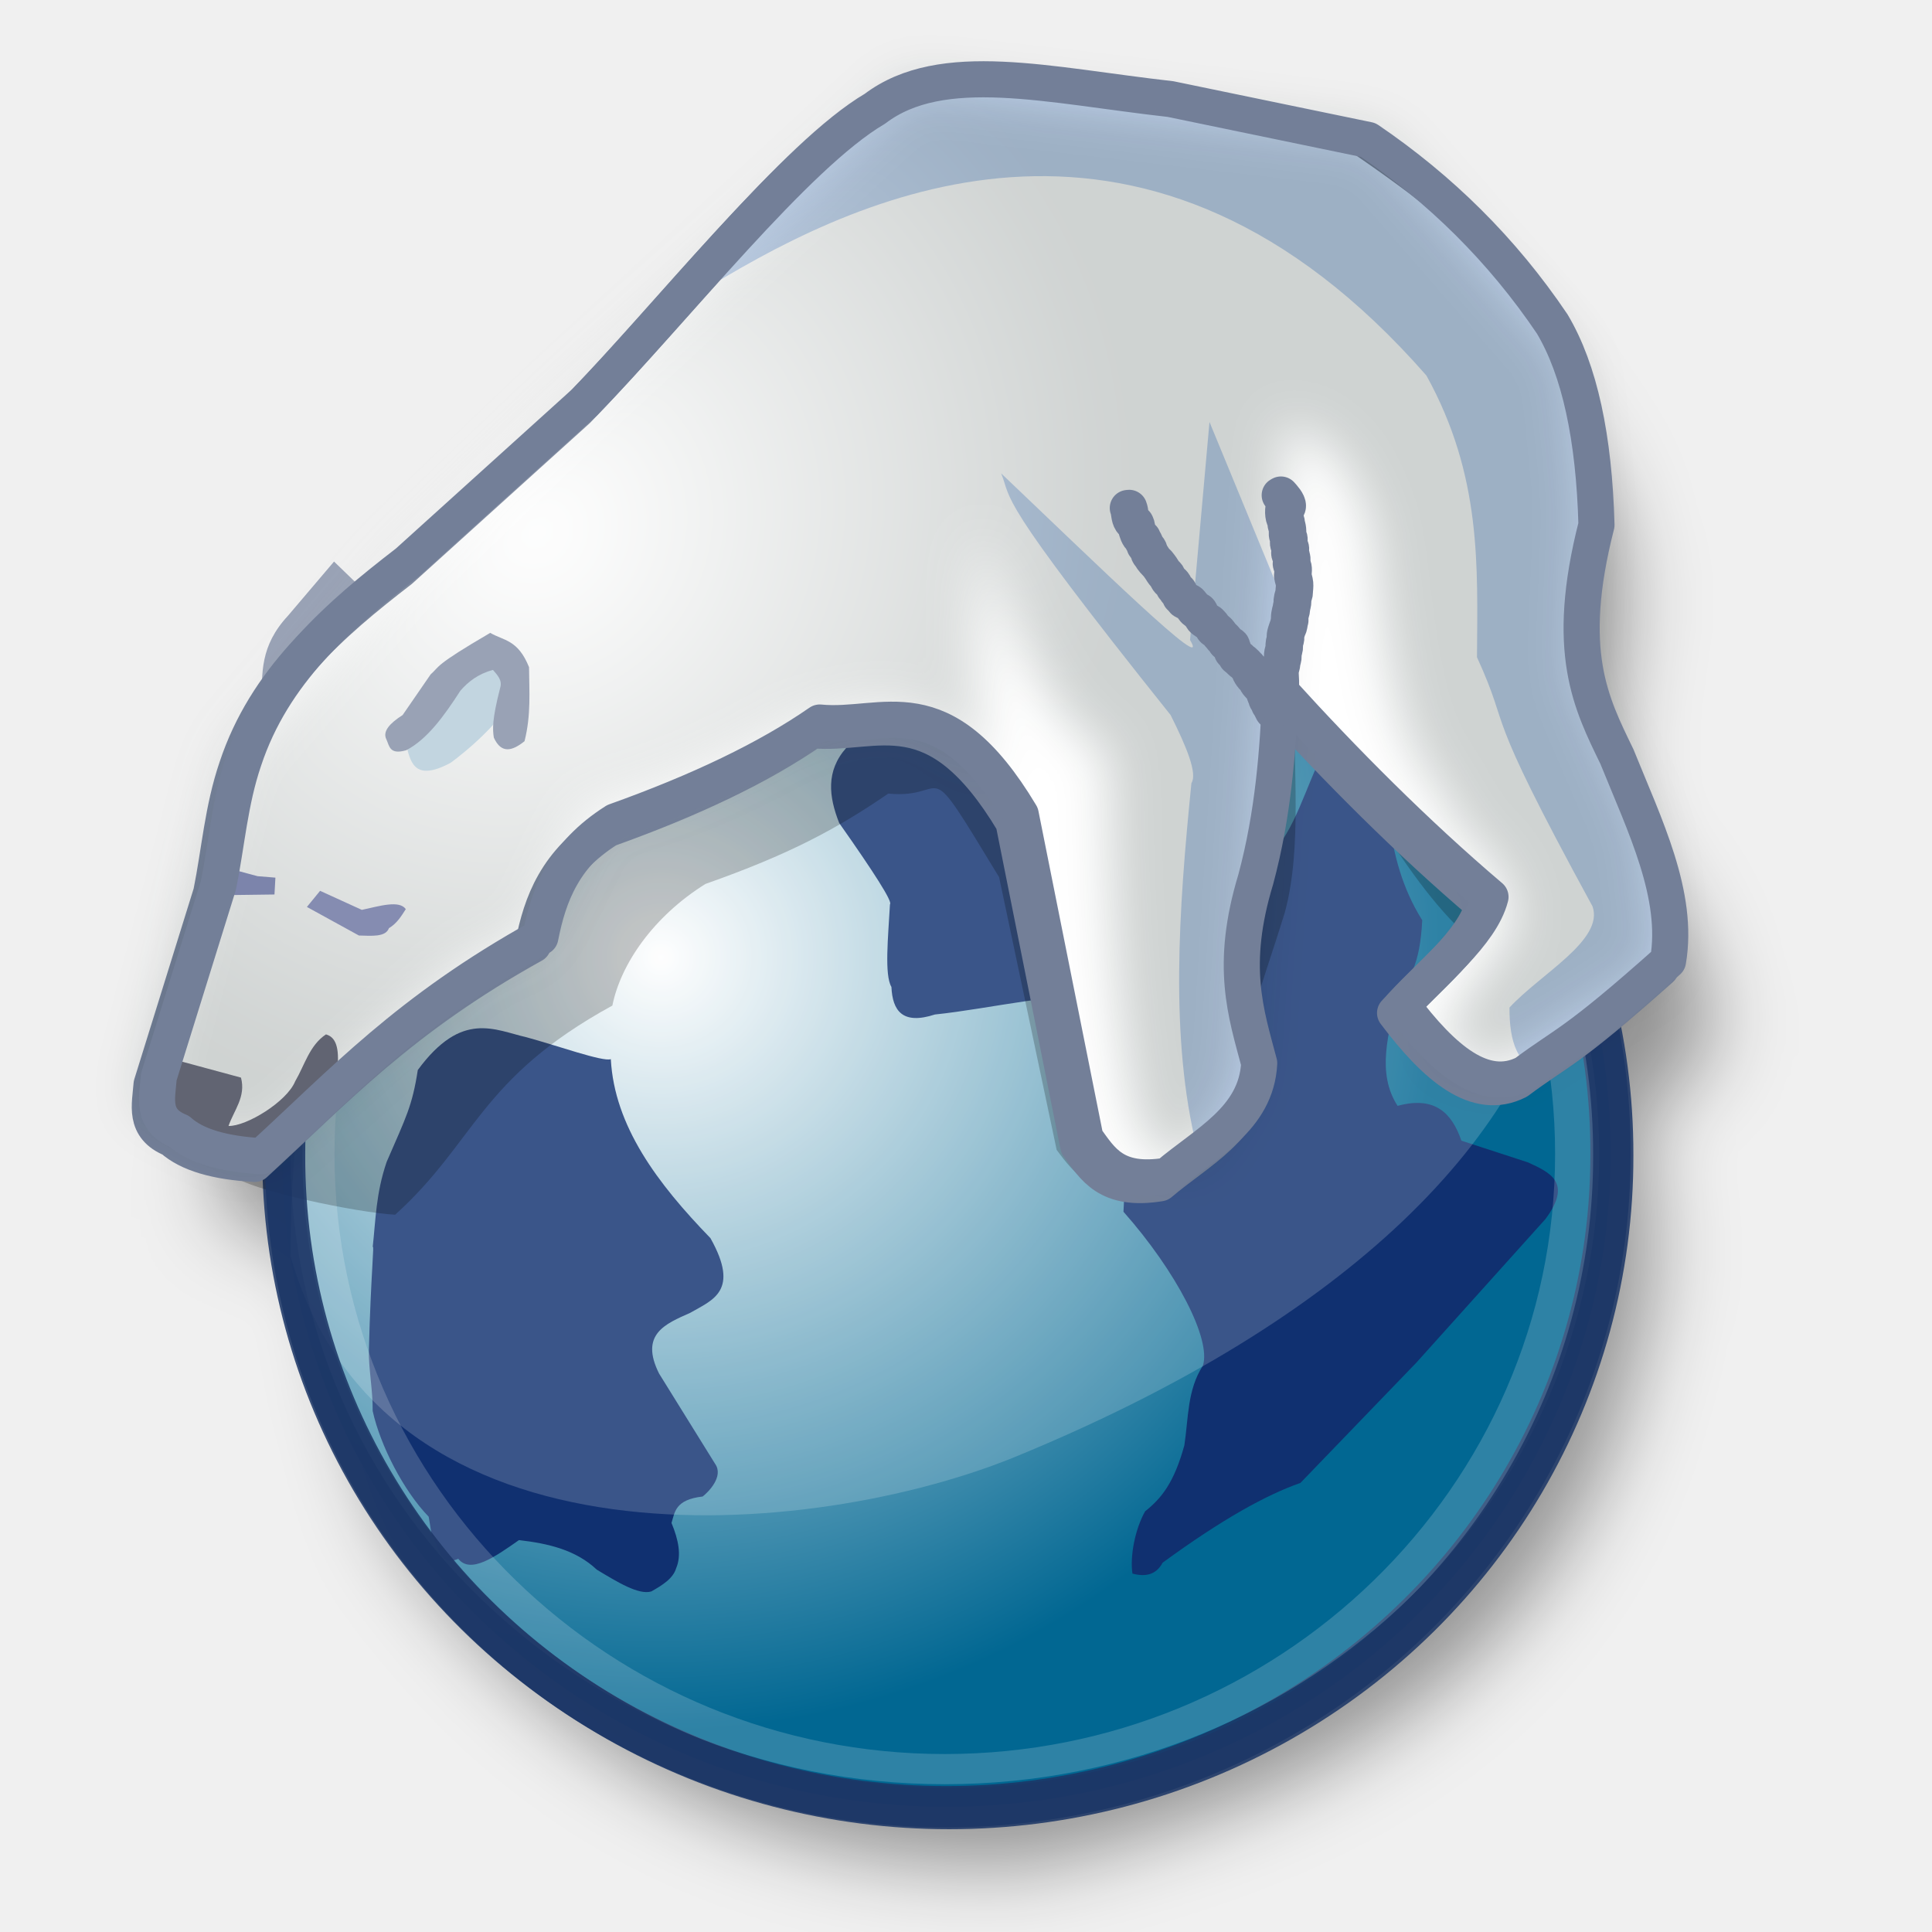
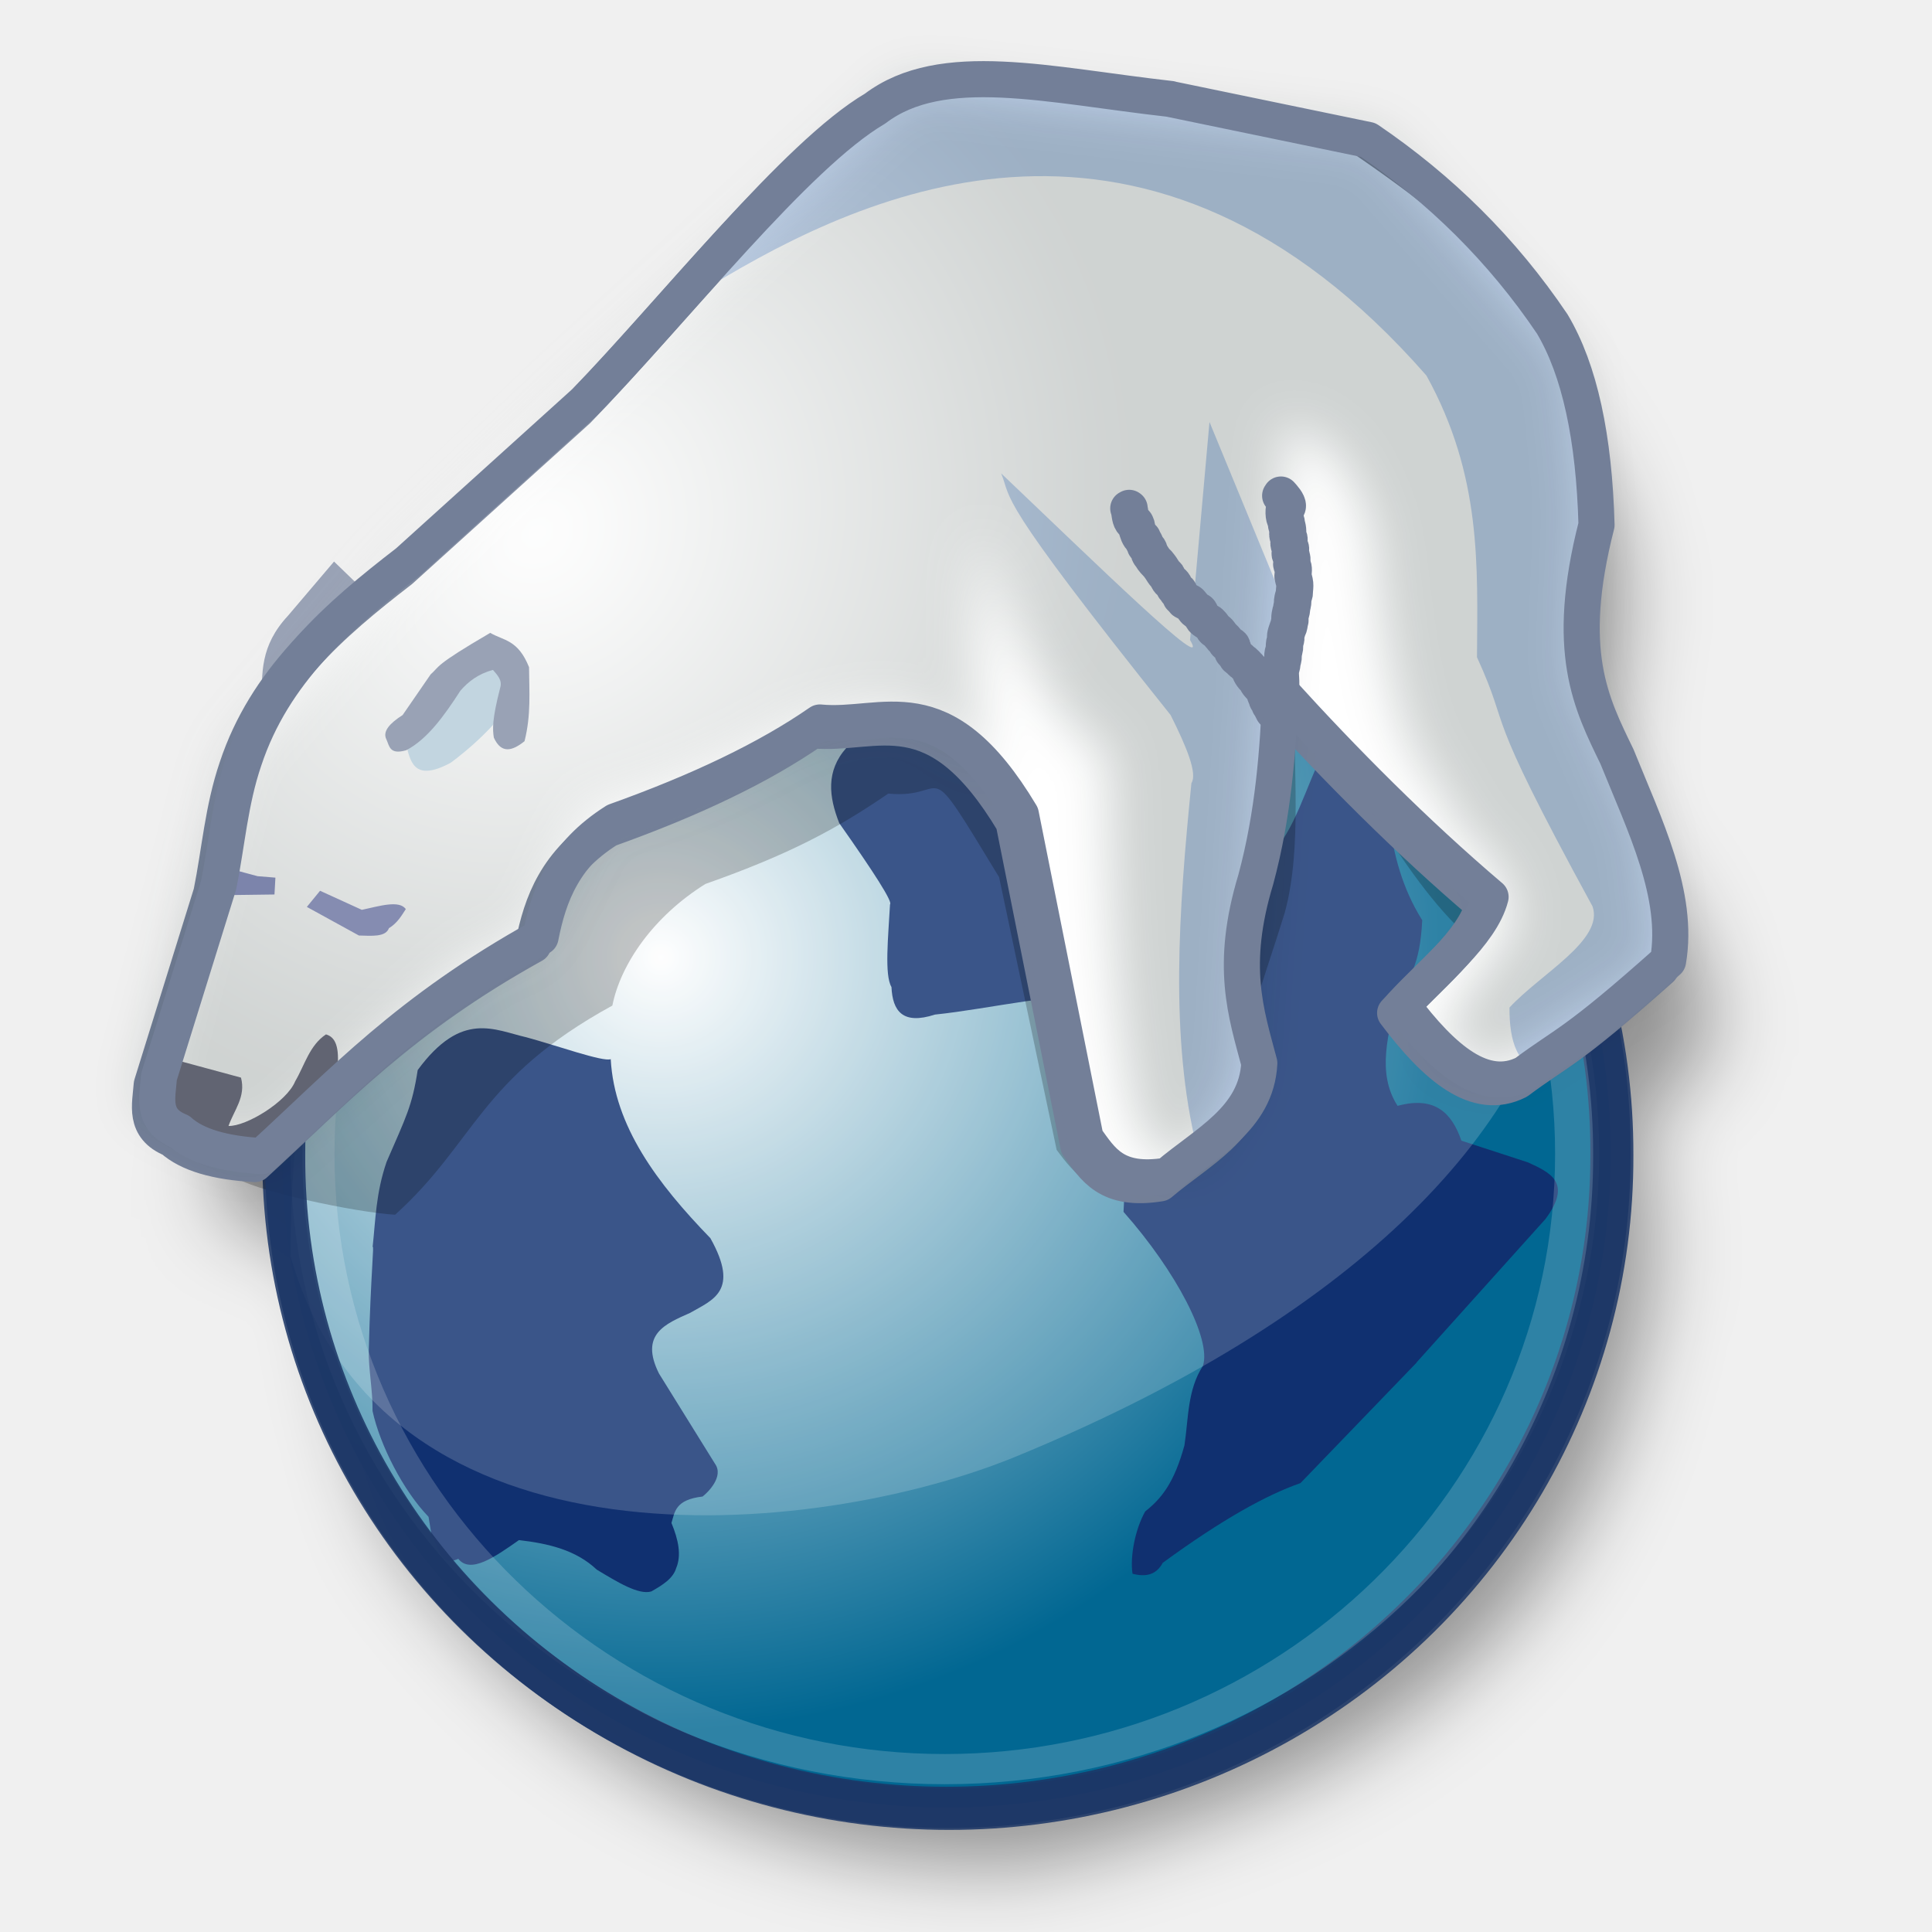
<svg xmlns="http://www.w3.org/2000/svg" xmlns:xlink="http://www.w3.org/1999/xlink" viewBox="0 -15 535 535">
  <defs>
    <linearGradient id="b">
      <stop offset="0" stop-color="#fff" />
      <stop offset="1" stop-color="#00140f" />
    </linearGradient>
    <linearGradient id="a">
      <stop offset="0" stop-color="#fefefe" />
      <stop offset="1" stop-color="#016792" />
    </linearGradient>
    <radialGradient cx="347.918" cy="287.936" r="160.156" fx="347.918" fy="287.936" id="g" xlink:href="#a" gradientUnits="userSpaceOnUse" gradientTransform="matrix(.345 1.048 -1.085 .339 540.447 -172.144)" />
    <radialGradient cx="-304.585" cy="117.192" r="210.5" fx="-304.585" fy="117.192" id="h" xlink:href="#b" gradientUnits="userSpaceOnUse" gradientTransform="matrix(.48 .545 -.6 .528 364.948 236.353)" />
    <filter color-interpolation-filters="sRGB" id="i">
      <feGaussianBlur stdDeviation="6.837" />
    </filter>
    <radialGradient cx="347.918" cy="287.936" r="160.156" fx="347.918" fy="287.936" xlink:href="#c" gradientUnits="userSpaceOnUse" gradientTransform="matrix(.345 1.048 -1.085 .339 540.447 -172.144)" />
    <linearGradient id="c">
      <stop offset="0" stop-color="#fefefe" />
      <stop offset="1" stop-color="#016792" />
    </linearGradient>
    <radialGradient cx="-304.585" cy="117.192" r="210.5" fx="-304.585" fy="117.192" xlink:href="#d" gradientUnits="userSpaceOnUse" gradientTransform="matrix(.48 .545 -.6 .528 896.448 599.991)" />
    <linearGradient id="d">
      <stop offset="0" stop-color="#fff" />
      <stop offset="1" />
    </linearGradient>
    <radialGradient cx="347.918" cy="287.936" r="160.156" fx="347.918" fy="287.936" xlink:href="#e" gradientUnits="userSpaceOnUse" gradientTransform="matrix(.345 1.048 -1.085 .339 540.447 -172.144)" />
    <linearGradient id="e">
      <stop offset="0" stop-color="#fefefe" />
      <stop offset="1" stop-color="#016792" />
    </linearGradient>
    <radialGradient cx="347.918" cy="287.936" r="160.156" fx="347.918" fy="287.936" xlink:href="#e" gradientUnits="userSpaceOnUse" gradientTransform="matrix(.345 1.048 -1.085 .339 540.447 -172.144)" />
    <filter color-interpolation-filters="sRGB" id="f">
      <feGaussianBlur stdDeviation="11.164" />
    </filter>
  </defs>
-   <path d="M60.756 321.481c1.625-18.534 1.183-34.064 12.891-67.252 5.684-24.118 9.02-48.489 37.68-70.134 43.054-33.699 83.468-75.068 123.947-116.25 12.894-15.636 25.567-31.45 69.41-22.097 20.946.659 45.166 6.076 71.394 14.411 28.116.667 43.287 23.912 58.503 47.076 12.677 16.333 15.331 32.665 14.874 48.998-2.021 21.058-8.351 40.445 1.983 66.291 17.419 17.614 21.03 35.227 22.806 52.841l-20.823 19.215c3.99 23.715 6.46 46.327 0 62.448-16.206 82.913-79.445 125.137-169.56 144.111-74.383 1.657-131.862-30.806-174.518-93.192-13.538-37.785-11.725-49.978-16.857-73.016-25.874-15.07-22.263-9.735-31.73-13.45z" fill-opacity=".392" filter="url(#f)" />
-   <path d="M570.297 334.772a155.446 148.515 0 1 1-310.891 0 155.446 148.515 0 1 1 310.891 0z" transform="matrix(1.183 0 0 1.215 -228.691 -102.34)" fill="url(#g)" stroke="#1c3666" stroke-width="9.421" stroke-linecap="round" stroke-linejoin="round" stroke-opacity=".871" />
-   <path d="M126.901 416.649c3.362 4.252 10.081-.447 16.81-5.172 8.081.936 15.748 2.7 21.552 8.19 5.75 3.454 11.573 7.053 15.086 6.034 3.098-1.755 6.055-3.582 6.897-6.466 1.499-3.523.645-7.831-1.293-12.5.937-3.088 1.043-6.453 8.621-7.328 1.546-1.196 5.925-5.558 3.448-9.052l-15.517-25c-5.438-10.893 1.75-13.751 8.621-16.81 6.186-3.575 13.844-6.017 5.603-20.69-14.687-15.15-26.578-30.999-27.586-49.569-2.019.858-15.144-3.836-23.276-6.034-8.906-2.023-17.982-7.539-30.172 9.052-1.55 9.984-3.205 12.944-8.621 25.431-2.993 8.752-3.022 16.023-3.879 23.707.547-1.671-.503 7.439-1.047 28.433-.125 4.842 1.14 11.366 1.047 16.825 2.088 9.525 8.532 22.099 15.517 29.31l.862 5.172c2.023 2.855 2.194 8.796 7.328 6.466zM392.232 362.314l35.743-39.759c7.491-10.119 1.265-12.853-4.819-15.663l-18.474-6.024c-2.617-7.577-7.253-12.462-17.671-9.639-5.906-9.127-2.504-20.115 0-30.924 3.155-3.898 6.232-8.054 6.827-20.482-5.572-8.872-8.002-18.373-9.237-28.112l-.402-23.293c-8.786-2.53-14.982-1.361-17.671 4.819-5.084 9.775-7.587 21.27-15.261 29.317l-26.908-5.221c.415-39.542-3.088-70-21.687-65.462-2.608 8.736-40.025-4.671-51.705 2.634-14.162 15.423-13.709 26.14-16.568 37.527-5.767 6.451-4.896 13.567-2.008 20.884 9.643 13.694 14.865 21.861 14.056 22.49-.505 9.122-1.578 19.567.402 22.892.307 6.624 3.066 10.55 12.048 7.631 15.139-1.553 36.948-6.813 44.98-4.418 2.591 16.998 15.854 33.174 7.631 51.004l-.402 8.032c14.678 16.592 24.387 35.382 21.986 42.645-4.338 6.68-3.983 14.533-5.119 22.014-2.832 10.325-6.317 14.684-10.871 18.297-2.758 4.878-4.239 12.371-3.512 17.249 3.564.94 6.534.392 8.359-3.016 16.442-12.018 28.676-18.776 38.153-22.088l32.129-33.333z" fill="#103070" />
-   <path d="M433.401 246.624c-9.473 52.844-59.404 103.627-152.021 141.696-55.827 22.947-175.282 34.42-200.921-55.421.06-101.87 39.081-180.31 167.647-204.902 88.4-1.299 149.177 39.758 185.294 118.627z" fill="#fff" fill-opacity=".176" />
-   <path d="M-133.962 226.623a100 141.981 0 1 1-200 0 100 141.981 0 1 1 200 0z" transform="matrix(1.751 0 0 1.2 671.296 32.575)" stroke="#fff" stroke-width="6.965" stroke-opacity=".176" fill="none" />
-   <path d="M339.205 28.25l54.749 11.181c19.969 13.412 25.107 31.017 38.973 51.314 7.636 12.637 2.61 25.148 3.271 48.973-8.989 34.681 5.518 52.795 12.664 67.358 7.711 18.862 9.299 24.866 6.159 42.904-26.233 23.098-17.311 20.355-28.646 28.747-11.327 5.679-17.655-3.766-28.982-18.635 8.619-9.344 8.786-3.458 11.441-13.644-20.758-17.397-32.741-47.265-50.212-66.284-.692 16.299 2.063 39.501-2.818 57.454-7.295 23.705-13.857 37.9-10.181 51.609-.802 15.312-16.386 18.001-26.941 26.895-14.551 2.341-21.662-6.695-26.075-12.692l-15.935-75.515c-21.814-35.973-12.913-21.43-30.693-23.157-14.435 9.884-27.483 16.858-50.637 25.02-14.374 8.983-23.454 22.144-25.767 33.679-36.88 20.188-37.788 37.73-60.15 57.918-10.625-.584-40.386-6.782-44.908-10.808-7.924-3.182-6.091-9.253-5.664-14.908l16.522-52.403c2.337-11.416 3.138-22.833 7.076-34.249 8.033-23.919 26.115-39.444 45.309-54.041l49.085-43.792c25.201-25.581 58.471-67.531 80.42-80.276 18.562-13.918 48.124-6.382 81.938-2.649z" fill-opacity=".216" />
+   <path d="M60.756 321.48c1.625-18.533 1.183-34.063 12.89-67.25 5.685-24.12 9.02-48.49 37.68-70.135 43.055-33.7 83.47-75.068 123.948-116.25 12.894-15.636 25.567-31.45 69.41-22.097 20.946.66 45.166 6.076 71.394 14.41 28.116.668 43.287 23.913 58.503 47.077 12.68 16.333 15.34 32.665 14.88 48.998-2.02 21.058-8.35 40.445 1.99 66.29 17.42 17.615 21.03 35.228 22.81 52.842l-20.83 19.215c3.99 23.715 6.46 46.327 0 62.448-16.2 82.913-79.44 125.137-169.56 144.11-74.38 1.658-131.86-30.805-174.51-93.19-13.54-37.786-11.72-49.98-16.85-73.017-25.87-15.07-22.26-9.73-31.73-13.45z" fill-opacity=".392" filter="url(#f)" />
+   <path d="M570.297 334.772a155.446 148.515 0 1 1-310.89 0 155.446 148.515 0 1 1 310.89 0z" transform="matrix(1.183 0 0 1.215 -228.691 -102.34)" fill="url(#g)" stroke="#1c3666" stroke-width="9.421" stroke-linecap="round" stroke-linejoin="round" stroke-opacity=".871" />
+   <path d="M126.9 416.65c3.363 4.25 10.082-.448 16.81-5.173 8.082.936 15.75 2.7 21.553 8.19 5.75 3.454 11.573 7.053 15.086 6.034 3.09-1.75 6.05-3.58 6.89-6.46 1.5-3.52.64-7.83-1.3-12.5.93-3.09 1.04-6.45 8.62-7.33 1.54-1.19 5.92-5.56 3.45-9.05l-15.52-25c-5.44-10.89 1.75-13.75 8.62-16.81 6.18-3.57 13.84-6.01 5.6-20.69-14.69-15.15-26.58-31-27.59-49.57-2.02.86-15.15-3.83-23.28-6.03-8.91-2.02-17.98-7.54-30.17 9.05-1.55 9.99-3.21 12.95-8.62 25.43-3 8.76-3.03 16.03-3.88 23.71.54-1.67-.51 7.44-1.05 28.44-.13 4.84 1.14 11.37 1.04 16.83 2.08 9.53 8.53 22.1 15.51 29.31l.86 5.18c2.02 2.86 2.19 8.8 7.33 6.47zm265.332-54.336l35.743-39.76c7.49-10.118 1.265-12.852-4.82-15.662l-18.473-6.024c-2.617-7.577-7.253-12.462-17.67-9.64-5.907-9.126-2.505-20.114 0-30.923 3.154-3.898 6.23-8.054 6.826-20.482-5.572-8.872-8.002-18.373-9.237-28.112l-.4-23.29c-8.78-2.53-14.98-1.36-17.67 4.82-5.08 9.78-7.58 21.27-15.26 29.32l-26.91-5.22c.42-39.54-3.08-70-21.68-65.46-2.61 8.74-40.02-4.67-51.7 2.64-14.16 15.43-13.71 26.14-16.57 37.53-5.76 6.45-4.89 13.57-2.01 20.89 9.65 13.7 14.87 21.86 14.06 22.49-.5 9.12-1.58 19.57.4 22.89.31 6.63 3.07 10.55 12.05 7.63 15.14-1.55 36.95-6.81 44.98-4.41 2.59 17 15.86 33.18 7.63 51.01l-.4 8.03c14.68 16.59 24.39 35.38 21.99 42.64-4.33 6.68-3.98 14.54-5.12 22.02-2.83 10.33-6.31 14.69-10.87 18.3-2.75 4.88-4.24 12.37-3.51 17.25 3.57.94 6.54.39 8.36-3.01 16.44-12.02 28.68-18.78 38.15-22.09l32.13-33.33z" fill="#103070" />
+   <path d="M433.4 246.624c-9.472 52.844-59.403 103.627-152.02 141.696-55.827 22.947-175.282 34.42-200.92-55.42.06-101.87 39.08-180.31 167.646-204.903 88.4-1.3 149.177 39.758 185.294 118.627z" fill="#fff" fill-opacity=".176" />
+   <path d="M-133.962 226.623a100 141.98 0 1 1-200 0 100 141.98 0 1 1 200 0z" transform="matrix(1.751 0 0 1.2 671.296 32.575)" stroke="#fff" stroke-width="6.965" stroke-opacity=".176" fill="none" />
+   <path d="M339.205 28.25l54.75 11.18c19.968 13.413 25.106 31.018 38.972 51.315 7.636 12.637 2.61 25.148 3.27 48.973-8.988 34.68 5.52 52.795 12.665 67.358 7.71 18.862 9.3 24.866 6.16 42.904-26.234 23.098-17.312 20.355-28.647 28.747-11.327 5.68-17.655-3.766-28.982-18.635 8.62-9.344 8.786-3.458 11.44-13.644-20.757-17.397-32.74-47.265-50.21-66.284-.693 16.3 2.062 39.5-2.82 57.454-7.294 23.705-13.856 37.9-10.18 51.61-.802 15.31-16.386 18-26.94 26.894-14.552 2.34-21.663-6.695-26.076-12.692l-15.935-75.515c-21.814-35.973-12.913-21.43-30.693-23.157-14.44 9.884-27.49 16.858-50.64 25.02-14.38 8.983-23.46 22.144-25.77 33.68-36.88 20.187-37.79 37.73-60.15 57.917-10.63-.584-40.39-6.782-44.91-10.808-7.93-3.182-6.09-9.253-5.67-14.908l16.52-52.41c2.34-11.42 3.14-22.84 7.08-34.25 8.03-23.92 26.11-39.45 45.31-54.04l49.08-43.8c25.2-25.58 58.47-67.53 80.42-80.28 18.56-13.92 48.12-6.38 81.94-2.65z" fill-opacity=".216" />
  <path d="M72.5 179.25c.034-7.718-.53-15.386 7.25-23.75l12.75-15 7.75 7.5-27.75 31.25z" fill="#99a2b5" />
-   <path d="M570.297 334.772a155.446 148.515 0 1 1-310.891 0 155.446 148.515 0 1 1 310.891 0z" transform="matrix(1.183 0 0 1.215 -227.926 -101.838)" stroke="#1c3666" stroke-width="9.421" stroke-linecap="round" stroke-linejoin="round" stroke-opacity=".871" fill="none" />
-   <path d="M322.164 14.563l54.717 11.321c19.957 13.58 37.086 30.392 50.943 50.943 7.632 12.795 11.604 31.537 12.264 55.66-8.984 35.115-1.481 49.405 5.66 64.151 7.706 19.098 17.289 38.34 14.151 56.604-26.217 23.387-28.295 22.635-39.623 31.132-11.321 5.75-22.642-3.813-33.962-18.868 8.614-9.461 21.774-19.702 24.427-30.015-20.746-17.614-40.717-37.732-58.179-56.988-.692 16.503-1.936 33.92-6.814 52.097-7.291 24.001-2.73 37.063.943 50.943-.801 15.504-14.923 22.127-25.472 31.132-14.542 2.37-18.231-4.305-22.642-10.377l-17.925-89.623c-21.801-36.423-37.891-23.723-55.66-25.472-14.427 10.008-33.463 19.093-56.604 27.358-14.366 9.096-18.443 20.396-20.755 32.075-36.859 20.44-54.756 40.227-77.106 60.667-10.619-.591-18.375-2.817-22.894-6.894-7.92-3.222-6.088-9.369-5.66-15.094l16.513-53.058c2.336-11.559 3.136-23.118 7.072-34.678 8.028-24.218 26.1-39.938 45.283-54.717l49.057-44.34c25.186-25.901 58.437-68.375 80.374-81.28 18.551-14.092 48.097-6.462 81.89-2.682z" fill="#fff" stroke="#737f98" stroke-width="10" stroke-linecap="round" stroke-linejoin="round" />
-   <path d="M197 64c42.79-25.971 121.254-62.665 198 25 15.357 27.782 14.149 52.803 14 78 10.041 21.957.433 11.166 32 69 3.217 9.333-14.382 18.667-23 28-.043 9.376 2.082 16.585 10 18l33-29v-20l-26-60 3-40c7.378-11.173-1.889-32.333-7-51-8.295-13.873-17.395-28.081-57-55-19.574-8.299-63.049-13.183-100-19-28.63.888-53.689 23.2-77 56zM331.462 303c-7.538-30.525-5.113-65.578-1.538-101.154 1.721-2.638-1.386-10.104-5.769-18.846-49.199-61.578-43.796-59.26-46.923-66.923 26.033 24.763 58.557 56.608 52.308 46.154l5.385-60.385 23.462 56.923c-6.032 17.675-9.481 42.582-10.385 74.615-8.814 21.422-5.969 30.124-3.846 39.615l4.231 19.231-16.923 10.769z" fill="#c2d4ee" />
-   <path d="M271 131c9.715 33.635 23.564 57.39 36 62 .471 42.686 2.202 78.959 8 103 4.151 8.062 9.189 12.577 16 10l13-21 7-110 5-75c8 10.667 13.103 1.051 24 32 7.14 74.721 14.495 57.934 24 83 12.594 9.333 15.68 18.667 15 28-12.908 15.348-17.686 24.598-20 32l16 6 45-29-4-36-19-44 2-47-4-40-54-62-129-15-93 86-49 47-46 53-25 96 31 16 61-54 16-7 17-35c17.977-3.93 37.357-12.071 58-24 15.696-1.883 28.822-14.045 52 14-4.899-15.201-3.087-43.827-3-69z" opacity=".191" fill="url(#h)" filter="url(#i)" />
-   <path d="M124.75 196.25s11.25-8 17-17.25l-6-12-23.5 23.25c1.321 5.456 2.123 11.541 12.5 6z" fill="#c2d5e0" />
-   <path d="M107 189.75c-1.146-2.25.998-4.5 4.5-6.75l7.75-11.25c2.664-2.348.754-2.3 16.5-11.5 3.694 2.175 7.669 1.809 10.75 9.5.04 6.681.599 13.189-1.25 20.5-3.388 2.715-6.438 3.576-8.5-1-.349-2.252-.52-4.951 1.75-13.75.678-2.115-.743-3.53-2-5-4.159 1.144-6.829 3.281-9 5.75-4.503 6.991-9.181 13.457-15 16.5-4.65 1.348-4.655-1.177-5.5-3z" fill="#99a2b5" />
-   <path d="M84.987 236.147l14.401 7.91c3.534.085 7.387.491 8.316-2.028 2.283-1.394 3.428-3.357 4.665-5.274-1.8-2.565-7.267-.852-12.17.203l-11.561-5.274-3.651 4.462z" fill="#858cb1" />
-   <path d="M63.771 225.599l7.549 2.028 4.946.406-.26 4.665-15.358.203 3.124-7.302z" fill="#7c84ab" />
-   <path d="M47.26 278.133l19.472 5.274c1.414 5.317-1.951 9.041-3.448 13.387 4.916.139 16.158-6.707 18.458-12.373 2.633-4.482 3.953-9.949 8.519-12.981 2.228.616 3.709 2.723 3.245 8.722-7.096 12.729-15.551 17.308-23.326 25.963l-27.18-8.519 4.259-19.472z" fill="#616472" />
-   <path d="M324.164 12.439l54.717 11.321c19.957 13.58 37.086 30.392 50.943 50.943 7.632 12.795 11.604 31.537 12.264 55.66-8.984 35.115-1.481 49.405 5.66 64.151 7.706 19.098 17.289 38.34 14.151 56.604-26.217 23.387-28.295 22.635-39.623 31.132-11.321 5.75-22.642-3.813-33.962-18.868 8.614-9.461 21.774-19.702 24.427-30.015-20.746-17.614-40.717-37.732-58.179-56.988-.692 16.503-1.936 33.92-6.814 52.097-7.291 24.001-2.73 37.063.943 50.943-.801 15.504-14.923 22.127-25.472 31.132-14.542 2.37-18.231-4.305-22.642-10.377l-17.925-89.623c-21.801-36.423-37.891-23.723-55.66-25.472-14.427 10.008-33.463 19.093-56.604 27.358-14.366 9.096-18.443 20.396-20.755 32.075-36.859 20.44-54.756 40.227-77.106 60.667-10.619-.591-18.375-2.817-22.894-6.894-7.92-3.222-6.088-9.369-5.66-15.094l16.513-53.058c2.336-11.559 3.136-23.118 7.072-34.678 8.028-24.218 26.1-39.938 45.283-54.717l49.057-44.34c25.186-25.901 58.437-68.375 80.374-81.28 18.551-14.092 48.097-6.462 81.89-2.682z" stroke="#737f98" stroke-width="10" stroke-linecap="round" stroke-linejoin="round" fill="none" />
-   <path d="M354.705 121.943c.535.589 2.056 2.223 1.943 3.222-.071.627-.507.344-.836.526-.077.043-.074.159-.112.239.005.72-.012 1.484.159 2.19.054.225.17.43.242.649.263.793.2.636.293 1.479.214.61.33 1.229.343 1.875.005.265-.043.531-.019.795.029.313.186.683.298.98.25.509-.036 1.044.024 1.566.021.183.283.842.35 1.02.376.574-.113 1.321.011 1.887.025.112.114.2.171.3.402.648.37 1.411.288 2.14-.015.13-.072.259-.051.388.014.088.098.149.147.224.565.907.255 2.025.215 3.033.155.722.427 1.425.497 2.165.065.683-.043 1.396-.089 2.076-.009.203.009.409-.027.609-.041.229-.135.446-.203.668-.059.229-.136.455-.178.688-.342 1.912.111-.274-.071 1.338-.025.224-.099.44-.149.66l-.146.687c-.024.249-.024.502-.072.747-.261 1.337-.148-.008-.355 1.26-.085.517-.048.884-.035 1.41-.201.563-.202 1.202-.381 1.766l-.216.441c-.153.395-.256.807-.396 1.207-.308.59-.119 1.031-.169 1.591-.036.397-.216.77-.284 1.163-.041.238-.053.481-.08.721-.003.269.022.539-.009.806-.025.219-.278 1.069-.321 1.307-.258 1.451.108-.185-.067 1.387-.025.223-.105.437-.158.655-.445 1.783.122-.607-.226 1.285l-.352 1.415c-.083.481-.048.762-.033 1.255.098 1.217.103 2.439.097 3.659l-.385-.002c.007-1.216.001-2.433-.096-3.646-.015-.563-.05-.81.044-1.359l.343-1.365c.355-1.93-.195.387.236-1.336.049-.187.126-.369.147-.56.179-1.651-.196.062.078-1.482.073-.412.262-.802.309-1.218.032-.28.007-.563.011-.845.03-.256.045-.515.089-.769.061-.354.244-.685.274-1.044.016-.192-.041-.383-.039-.576.006-.478.1-.69.229-1.17.146-.416.255-.845.417-1.255l.178-.328c.17-.544.168-1.156.376-1.695-.014-.597-.051-.928.046-1.514.344-2.075-.034.754.345-1.202.05-.26.052-.527.079-.79l.148-.695c.046-.189.117-.375.139-.568.182-1.65-.268.509.083-1.438l.369-1.277c.036-.203.018-.412.027-.618.043-.647.154-1.335.094-1.985-.071-.766-.372-1.491-.503-2.246.038-.943.347-2.001-.176-2.848-.061-.148-.158-.287-.183-.445-.02-.124.035-.25.05-.375.077-.663.121-1.349-.252-1.936-.069-.164-.173-.318-.208-.492-.114-.559.338-1.176.013-1.725-.124-.33-.336-.841-.374-1.183-.052-.473.205-.945-.001-1.404-.142-.382-.283-.704-.322-1.124-.024-.252.024-.507.02-.76-.01-.642-.138-1.252-.342-1.86-.082-.803-.019-.614-.272-1.388-.081-.247-.202-.481-.263-.733-.191-.796-.2-1.669-.082-2.473.123-.129.216-.295.369-.386.147-.088.499.12.51-.051.069-1.05-1.353-2.493-1.903-3.124l.334-.191zM312.691 125.633c.459 1.088.242 2.491.942 3.493.266.38.314.215.651.5.103.087.175.204.263.306.082.193.185.378.245.578.062.204.071.42.119.627.179.767.477 1.635.931 2.284.107.153.277.252.415.378.547.471-.088-.164.314.717.036.08.147.096.221.143.101.17.237.324.303.51.442 1.244-.185.384.498 1.177.398.36.724.787.823 1.33.031.169-.046.353.01.515.043.123.181.188.267.286l.3.359c.343.552.683 1.11 1.133 1.584l.584.568c.328.371.593.793.894 1.186.405.615.761 1.272 1.279 1.804.107.11.26.177.343.306.172.264.234.587.39.861.329.705 1.143 1.009 1.53 1.688.731 1.284-.192.282.594 1.052l.301.497c.132.064.3.081.396.191.353.403.121.451.323.803l.187.209c.091.181.137.382.205.572.129.097.277.174.388.292.153.163.23.389.393.541.302.283.809.345 1.156.504.508.233.501.306.844.703.462.467.839 1.334 1.393 1.7.596.394.664-.154 1.08.647.14.639-.011.18.479.924.139.211.234.451.394.647.454.555 1.148.781 1.725 1.178.254.269.757.772.957 1.095.174.28.127.499.367.684.185.143.401.241.595.371.149.124.319.228.448.373.426.477.826 1.134 1.271 1.609.097.104.226.173.338.259l.396.445c.038.09.205.619.386.735l.408.154c.151.083.281.2.422.299.175.122.389.199.527.362.12.141.145.342.217.512.17.406-.061.855.223 1.219l.502.508c.97 1.274-.022.385 1.023 1.217.393.24.637.646.993.926l.321.162c.358.285.83.794 1.113 1.146.7.455.69 1.37 1.112 2.026.088.136.231.228.346.342l.27.5c.488.19.814.672 1.025 1.138.073.162.065.355.153.509.079.138.226.223.332.341l.313.384c.393.287.944.632 1.15 1.107.047.107.298 1.382.314 1.432.07.223.19.427.285.64.86-.728.002.744.281.814l-.024-.112c.1.145.212.282.3.435.219.383.276.633.413 1.054l.213.222c.085.142.125.307.196.457.115.245.462.881.562 1.066l-.339.182c-.327-.608-.577-1.269-.997-1.808l-.167-.519c-.07-.177-.194-.333-.24-.517l.064-.187c-.077-.086-.233-.044-.328-.109-.24-.164.198-.904-.285-.823-.103-.239-.231-.468-.309-.716-.08-.252-.113-.517-.163-.777-.031-.165-.015-.343-.079-.499-.195-.471-.778-.808-1.145-1.099-.235-.29-.528-.539-.716-.862l-.113-.417c-.225-.506-.547-.899-1.037-1.159-.714-1.429.459.823-.626-.862-.415-.644-.378-1.504-1.063-1.944l-.707-.721-.286-.323-.409-.228c-.348-.271-.582-.672-.967-.903-1.203-1.016-.094.034-1.057-1.249-.171-.228-.418-.395-.58-.63-.269-.391-.112-.81-.229-1.236-.024-.107.001-.239-.071-.321-.566-.642-1.647-.644-1.814-1.612l-.346-.398c-.136-.11-.287-.203-.407-.33-.143-.151-.241-.339-.374-.499l-.432-.462-.404-.585c-.119-.136-.277-.233-.415-.349-.225-.151-.476-.266-.678-.446-.327-.292-.116-.278-.37-.688-.171-.277-.656-.78-.876-1.019-.631-.438-1.332-.682-1.835-1.294-.156-.19-.251-.422-.383-.629-.53-.835-.394-.402-.53-1.031.098-.225.084-.096-.315-.245-.227-.085-.479-.118-.681-.253-.558-.372-.939-1.239-1.404-1.714-.493-.623-.723-.516-1.438-.86-.824-.396-.377-.247-.907-.841-.152-.17-.336-.309-.504-.463-.297-.971.062.014-.391-.78-.05-.087-.073-.187-.097-.284-.025-.101.021-.231-.049-.307-1.18-1.276-.042.526-.789-.76-1.147-1.283.196.354-.604-1.063-.396-.702-1.251-1.012-1.577-1.754l-.195-.355c-.053-.13-.039-.289-.116-.407-.093-.142-.26-.219-.378-.341-.521-.54-.888-1.197-1.293-1.822-.289-.379-.54-.788-.857-1.144-.64-.72-1.311-1.271-1.744-2.181-.172-.206-.57-.656-.656-.89-.046-.124.028-.266.008-.398-.075-.503-.398-.878-.759-1.209-.809-1.094-.137-.006-.529-1.223-.34-1.057-.118.206-.575-.832-.291-.662.606.239-.194-.452-.164-.16-.361-.293-.492-.481-.718-1.028-.86-2.276-1.252-3.422-.277-.365-.696-.484-.961-.877-.708-1.054-.531-2.479-.981-3.622l.382-.043z" fill="#fff" stroke="#737f98" stroke-width="10" stroke-linecap="round" stroke-linejoin="round" />
+   <path d="M570.297 334.772a155.446 148.515 0 1 1-310.89 0 155.446 148.515 0 1 1 310.89 0z" transform="matrix(1.183 0 0 1.215 -227.926 -101.838)" stroke="#1c3666" stroke-width="9.421" stroke-linecap="round" stroke-linejoin="round" stroke-opacity=".871" fill="none" />
+   <path d="M322.164 14.563l54.717 11.32c19.96 13.58 37.09 30.393 50.95 50.944 7.63 12.795 11.61 31.537 12.27 55.66-8.98 35.115-1.48 49.405 5.66 64.15 7.71 19.1 17.29 38.34 14.15 56.605-26.21 23.387-28.29 22.635-39.62 31.132-11.32 5.75-22.64-3.813-33.96-18.868 8.62-9.46 21.78-19.702 24.43-30.015-20.74-17.61-40.71-37.73-58.18-56.98-.69 16.51-1.93 33.92-6.81 52.1-7.29 24-2.73 37.07.95 50.95-.8 15.51-14.92 22.13-25.47 31.13-14.54 2.37-18.23-4.3-22.64-10.37l-17.93-89.62c-21.8-36.42-37.89-23.72-55.66-25.47-14.42 10.01-33.46 19.1-56.6 27.36-14.36 9.1-18.44 20.4-20.75 32.08-36.86 20.44-54.75 40.23-77.1 60.67-10.62-.59-18.37-2.81-22.89-6.89-7.92-3.22-6.09-9.37-5.66-15.09l16.51-53.06c2.34-11.56 3.14-23.12 7.07-34.68 8.03-24.22 26.1-39.94 45.29-54.72l49.06-44.34c25.18-25.9 58.44-68.37 80.37-81.28 18.55-14.09 48.1-6.46 81.89-2.68z" fill="#fff" stroke="#737f98" stroke-width="10" stroke-linecap="round" stroke-linejoin="round" />
+   <path d="M197 64c42.79-25.97 121.254-62.665 198 25 15.357 27.782 14.15 52.803 14 78 10.04 21.957.433 11.166 32 69 3.217 9.333-14.382 18.667-23 28-.043 9.376 2.082 16.585 10 18l33-29v-20l-26-60 3-40c7.378-11.173-1.89-32.333-7-51-8.295-13.873-17.395-28.08-57-55-19.574-8.3-63.05-13.183-100-19-28.63.888-53.69 23.2-77 56zm134.462 239c-7.538-30.525-5.113-65.578-1.538-101.154 1.72-2.638-1.386-10.104-5.77-18.846-49.198-61.578-43.795-59.26-46.922-66.923 26.033 24.763 58.557 56.608 52.308 46.154l5.385-60.38 23.462 56.93c-6.032 17.68-9.48 42.58-10.385 74.62-8.814 21.42-5.97 30.13-3.846 39.62l4.23 19.23-16.92 10.77z" fill="#c2d4ee" />
+   <path d="M271 131c9.715 33.635 23.564 57.39 36 62 .47 42.686 2.202 78.96 8 103 4.15 8.062 9.19 12.577 16 10l13-21 7-110 5-75c8 10.667 13.103 1.05 24 32 7.14 74.72 14.495 57.934 24 83 12.594 9.333 15.68 18.667 15 28-12.908 15.348-17.686 24.598-20 32l16 6 45-29-4-36-19-44 2-47-4-40-54-62L252 8l-93 86-49 47-46 53-25 96 31 16 61-54 16-7 17-35c17.977-3.93 37.357-12.07 58-24 15.696-1.883 28.822-14.045 52 14-4.9-15.2-3.087-43.827-3-69z" opacity=".191" fill="url(#h)" filter="url(#i)" />
+   <path d="M124.75 196.25s11.25-8 17-17.25l-6-12-23.5 23.25c1.32 5.456 2.123 11.54 12.5 6z" fill="#c2d5e0" />
+   <path d="M107 189.75c-1.146-2.25.998-4.5 4.5-6.75l7.75-11.25c2.664-2.348.754-2.3 16.5-11.5 3.694 2.175 7.67 1.81 10.75 9.5.04 6.68.6 13.19-1.25 20.5-3.388 2.715-6.438 3.576-8.5-1-.35-2.252-.52-4.95 1.75-13.75.678-2.115-.743-3.53-2-5-4.16 1.144-6.83 3.28-9 5.75-4.503 6.99-9.18 13.457-15 16.5-4.65 1.348-4.655-1.177-5.5-3z" fill="#99a2b5" />
+   <path d="M84.987 236.147l14.4 7.91c3.535.085 7.388.49 8.317-2.028 2.283-1.4 3.428-3.36 4.665-5.28-1.8-2.57-7.27-.85-12.17.2l-11.57-5.28-3.65 4.46z" fill="#858cb1" />
+   <path d="M63.77 225.6l7.55 2.027 4.946.406-.26 4.665-15.358.203 3.124-7.3z" fill="#7c84ab" />
+   <path d="M47.26 278.133l19.472 5.274c1.414 5.317-1.95 9.04-3.448 13.387 4.916.14 16.158-6.707 18.458-12.373 2.633-4.48 3.953-9.94 8.52-12.98 2.227.62 3.708 2.73 3.244 8.73-7.096 12.73-15.55 17.31-23.326 25.97L43 297.61l4.26-19.47z" fill="#616472" />
+   <path d="M324.164 12.44l54.717 11.32c19.96 13.58 37.09 30.392 50.95 50.943 7.63 12.795 11.61 31.537 12.27 55.66-8.98 35.115-1.48 49.405 5.66 64.15 7.71 19.1 17.29 38.34 14.15 56.605-26.21 23.387-28.29 22.635-39.62 31.132-11.32 5.75-22.64-3.813-33.96-18.868 8.62-9.46 21.78-19.702 24.43-30.015-20.74-17.614-40.71-37.732-58.18-56.988-.69 16.5-1.93 33.92-6.81 52.09-7.29 24-2.73 37.06.95 50.94-.8 15.5-14.92 22.12-25.47 31.13-14.54 2.37-18.23-4.31-22.64-10.38l-17.92-89.62c-21.8-36.43-37.89-23.73-55.66-25.47-14.42 10-33.46 19.09-56.6 27.35-14.36 9.09-18.44 20.39-20.75 32.07-36.86 20.44-54.75 40.22-77.1 60.66-10.62-.59-18.37-2.82-22.89-6.9-7.92-3.22-6.09-9.37-5.66-15.1l16.51-53.06c2.33-11.56 3.13-23.12 7.07-34.68 8.03-24.22 26.1-39.94 45.28-54.72l49.06-44.34c25.19-25.9 58.44-68.38 80.38-81.28C260.85 1 290.4 8.63 324.19 12.41z" stroke="#737f98" stroke-width="10" stroke-linecap="round" stroke-linejoin="round" fill="none" />
+   <path d="M354.705 121.943c.535.59 2.056 2.223 1.943 3.222-.07.627-.507.344-.836.526-.077.05-.074.16-.112.24.005.72-.012 1.49.16 2.19.053.23.17.43.24.65.264.8.2.64.294 1.48.214.61.33 1.23.343 1.88.005.27-.043.53-.02.8.03.32.187.69.3.98.25.51-.037 1.05.023 1.57.02.19.283.84.35 1.02.376.58-.113 1.32.01 1.89.026.12.115.2.172.3.402.65.37 1.41.288 2.14-.015.13-.072.26-.05.39.013.09.097.15.146.23.565.91.255 2.03.215 3.03.16.72.43 1.43.5 2.17.07.69-.04 1.4-.09 2.08-.01.21.01.41-.02.61-.04.23-.13.45-.2.67-.06.23-.13.46-.18.69-.34 1.91.12-.27-.07 1.34-.02.23-.1.44-.15.66l-.14.69c-.02.25-.02.5-.07.75-.26 1.34-.14-.01-.35 1.26-.08.52-.05.89-.03 1.41-.2.57-.2 1.2-.38 1.77l-.21.44c-.15.4-.25.81-.39 1.21-.31.59-.12 1.03-.17 1.59-.03.4-.21.77-.28 1.17-.04.24-.05.48-.08.72 0 .27.02.54-.01.81-.02.22-.27 1.07-.32 1.31-.26 1.45.11-.18-.06 1.39-.02.23-.1.44-.16.66-.44 1.79.12-.6-.22 1.29l-.35 1.41c-.08.48-.04.77-.03 1.26.1 1.22.11 2.44.1 3.66h-.38c.01-1.22 0-2.43-.1-3.65-.01-.56-.05-.81.05-1.36l.34-1.36c.36-1.93-.19.39.24-1.34.05-.18.13-.37.15-.56.18-1.65-.19.07.08-1.48.08-.41.27-.8.31-1.21.03-.28.01-.56.01-.84.03-.25.05-.51.09-.77.06-.35.25-.68.28-1.04.02-.19-.04-.38-.04-.58.01-.47.1-.69.23-1.17.15-.41.26-.84.42-1.25l.18-.33c.17-.54.17-1.15.38-1.69-.01-.59-.05-.93.05-1.51.35-2.07-.03.76.35-1.2.05-.26.06-.53.08-.79l.15-.7c.05-.18.12-.37.14-.56.18-1.65-.27.51.08-1.43l.37-1.28c.04-.2.02-.41.03-.62.04-.65.15-1.33.09-1.98-.07-.76-.37-1.49-.5-2.24.04-.94.35-2-.18-2.85-.06-.14-.16-.28-.18-.44-.02-.12.04-.25.05-.37.08-.66.12-1.34-.25-1.93-.07-.16-.17-.32-.21-.49-.11-.56.34-1.17.02-1.72-.12-.33-.34-.84-.37-1.18-.05-.477.21-.95 0-1.41-.14-.38-.28-.71-.32-1.13-.03-.25.02-.504.02-.76-.01-.64-.14-1.25-.34-1.86-.08-.8-.02-.61-.27-1.39-.09-.25-.21-.48-.27-.73-.19-.8-.2-1.67-.08-2.47.13-.13.22-.3.37-.39.15-.09.5.12.51-.05.07-1.05-1.35-2.49-1.9-3.12l.33-.19zm-42.014 3.69c.46 1.088.25 2.49.95 3.493.27.38.32.215.65.5.11.087.18.204.27.306.08.193.19.378.25.578.06.204.07.42.12.627.18.767.48 1.635.93 2.284.11.16.28.26.42.38.55.47-.09-.16.31.72.04.08.15.1.22.15.1.17.24.33.31.51.44 1.25-.18.39.5 1.18.4.36.73.79.82 1.33.03.17-.04.36.01.52.05.13.18.19.27.29l.3.36c.35.55.69 1.11 1.14 1.59l.58.57c.33.37.6.79.9 1.19.41.62.76 1.28 1.28 1.81.11.11.26.17.35.3.17.26.24.59.39.86.33.71 1.14 1.01 1.53 1.69.73 1.28-.19.28.6 1.05l.3.5c.13.06.3.08.4.19.36.4.12.45.33.8l.19.21c.09.18.14.38.2.57.13.1.28.18.39.3.16.16.23.39.4.54.3.29.81.35 1.15.51.51.23.5.31.84.7.46.47.84 1.33 1.39 1.7.6.39.67-.16 1.08.65.14.64-.01.18.48.92.14.21.24.45.4.65.46.56 1.15.78 1.73 1.18.26.27.76.77.96 1.1.18.28.13.5.37.69.19.14.4.24.6.37.15.13.32.23.45.38.43.48.83 1.14 1.27 1.61.1.11.23.17.34.26l.4.45c.04.09.2.62.38.74l.41.16c.15.09.28.2.42.3.18.12.39.2.53.36.12.14.15.35.22.52.17.41-.06.86.23 1.22l.5.51c.97 1.27-.02.38 1.02 1.22.4.24.64.65 1 .93l.32.16c.36.29.83.8 1.11 1.15.7.46.69 1.37 1.12 2.03.09.13.23.22.35.34l.27.5c.49.19.81.67 1.02 1.14.08.16.07.36.16.51.08.14.23.22.34.34l.31.38c.4.29.95.63 1.15 1.11.05.1.3 1.38.32 1.43.07.22.19.42.28.64.86-.73 0 .74.28.81l-.03-.11c.1.15.22.28.3.44.22.39.28.64.42 1.06l.21.22c.084.147.124.31.195.46.118.247.465.88.565 1.068l-.34.18c-.33-.602-.58-1.27-1-1.802l-.17-.52c-.07-.18-.2-.33-.24-.52l.06-.19c-.08-.082-.23-.04-.33-.11-.24-.16.2-.9-.29-.82-.1-.24-.23-.47-.31-.72-.08-.25-.11-.52-.16-.78-.03-.16-.02-.34-.08-.5-.2-.47-.78-.8-1.15-1.09-.23-.29-.52-.54-.71-.86l-.11-.42c-.223-.503-.545-.9-1.035-1.16-.71-1.425.46.827-.626-.86-.41-.642-.38-1.502-1.06-1.942l-.71-.72-.29-.33-.41-.23c-.345-.27-.58-.67-.964-.9-1.21-1.01-.1.04-1.06-1.25-.17-.22-.42-.39-.58-.63-.27-.39-.11-.81-.23-1.23-.02-.1 0-.24-.07-.32-.57-.64-1.65-.64-1.812-1.61l-.35-.4c-.13-.11-.28-.2-.4-.33-.15-.15-.24-.34-.38-.5l-.43-.46-.4-.58c-.12-.13-.28-.23-.42-.35-.23-.15-.48-.26-.68-.44-.33-.29-.12-.28-.37-.69-.17-.275-.66-.78-.88-1.02-.63-.435-1.33-.68-1.835-1.29-.15-.19-.25-.42-.38-.63-.53-.835-.39-.4-.53-1.03.1-.23.09-.1-.31-.25-.226-.09-.48-.12-.68-.26-.56-.37-.94-1.24-1.404-1.712-.496-.62-.726-.514-1.44-.86-.825-.394-.38-.25-.91-.84-.15-.17-.335-.31-.503-.46-.29-.97.07.01-.39-.78-.05-.09-.07-.19-.09-.29-.03-.1.02-.23-.05-.304-1.18-1.28-.04.52-.79-.76-1.15-1.29.19.35-.61-1.07-.39-.705-1.25-1.015-1.57-1.757l-.19-.36c-.05-.13-.04-.29-.112-.407-.092-.14-.26-.22-.38-.34-.52-.54-.89-1.2-1.29-1.82-.29-.38-.54-.79-.86-1.15-.64-.72-1.31-1.27-1.74-2.18-.17-.206-.57-.656-.652-.89-.04-.124.03-.266.01-.4-.07-.5-.4-.876-.76-1.21-.81-1.09-.13-.004-.53-1.22-.34-1.06-.11.2-.57-.83-.29-.67.606.24-.194-.46-.16-.16-.36-.29-.49-.48-.72-1.03-.86-2.28-1.25-3.42-.276-.37-.695-.49-.96-.88-.708-1.057-.53-2.48-.98-3.62l.38-.05z" fill="#fff" stroke="#737f98" stroke-width="10" stroke-linecap="round" stroke-linejoin="round" />
</svg>
